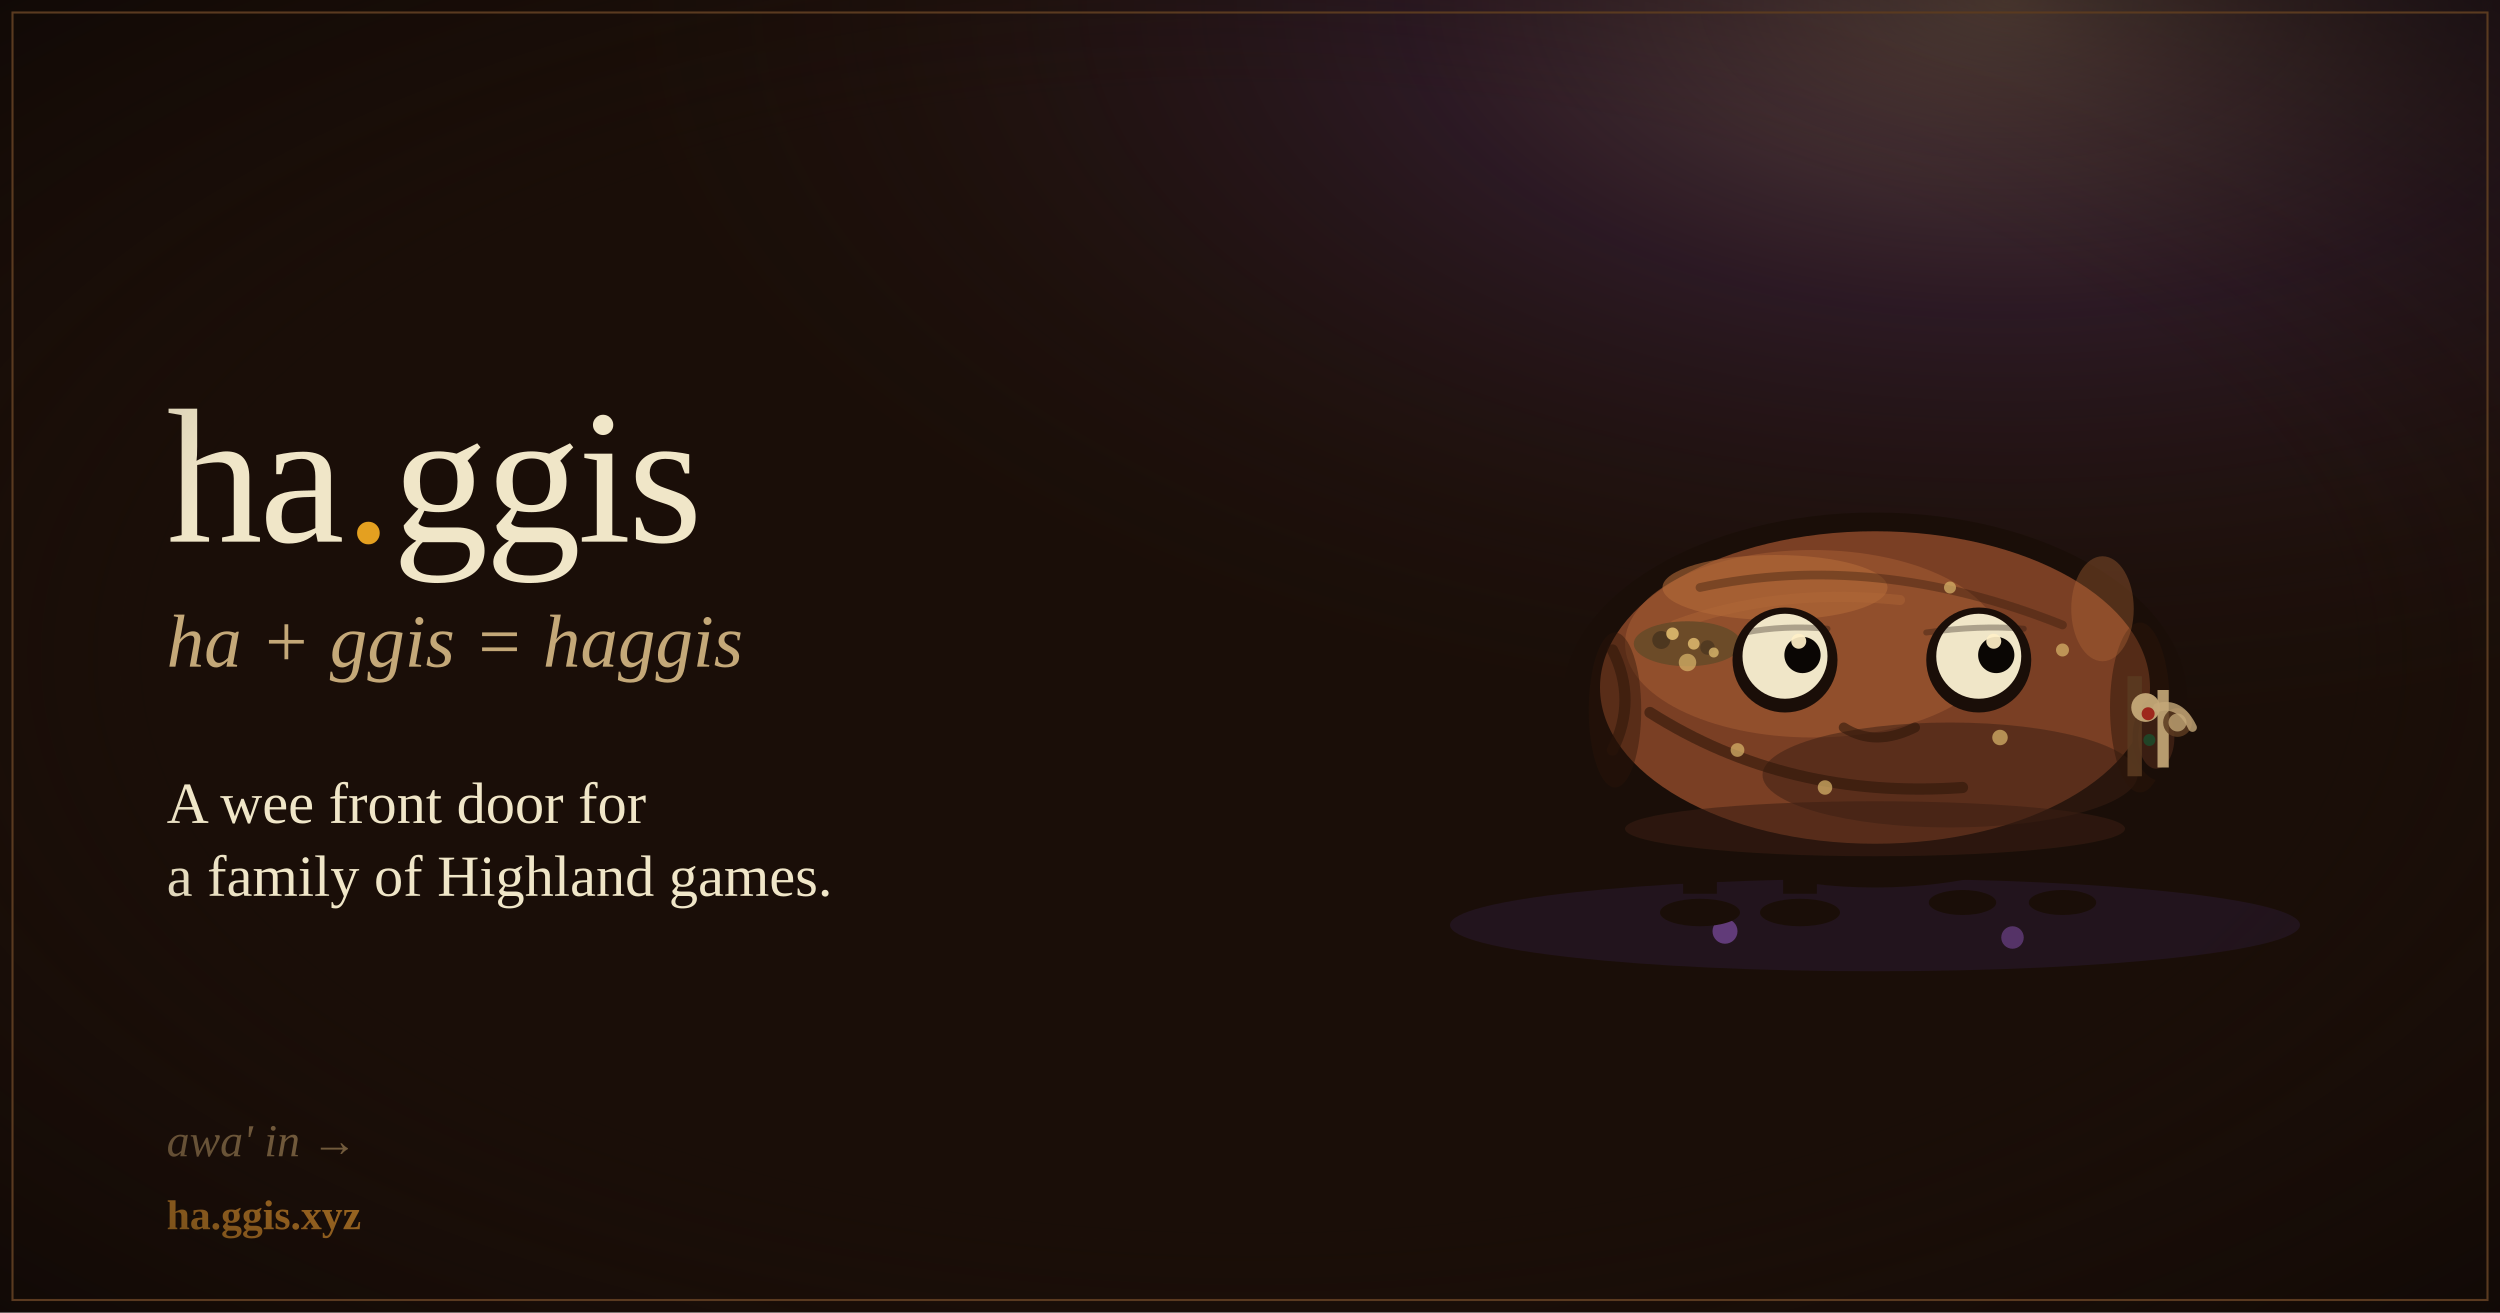
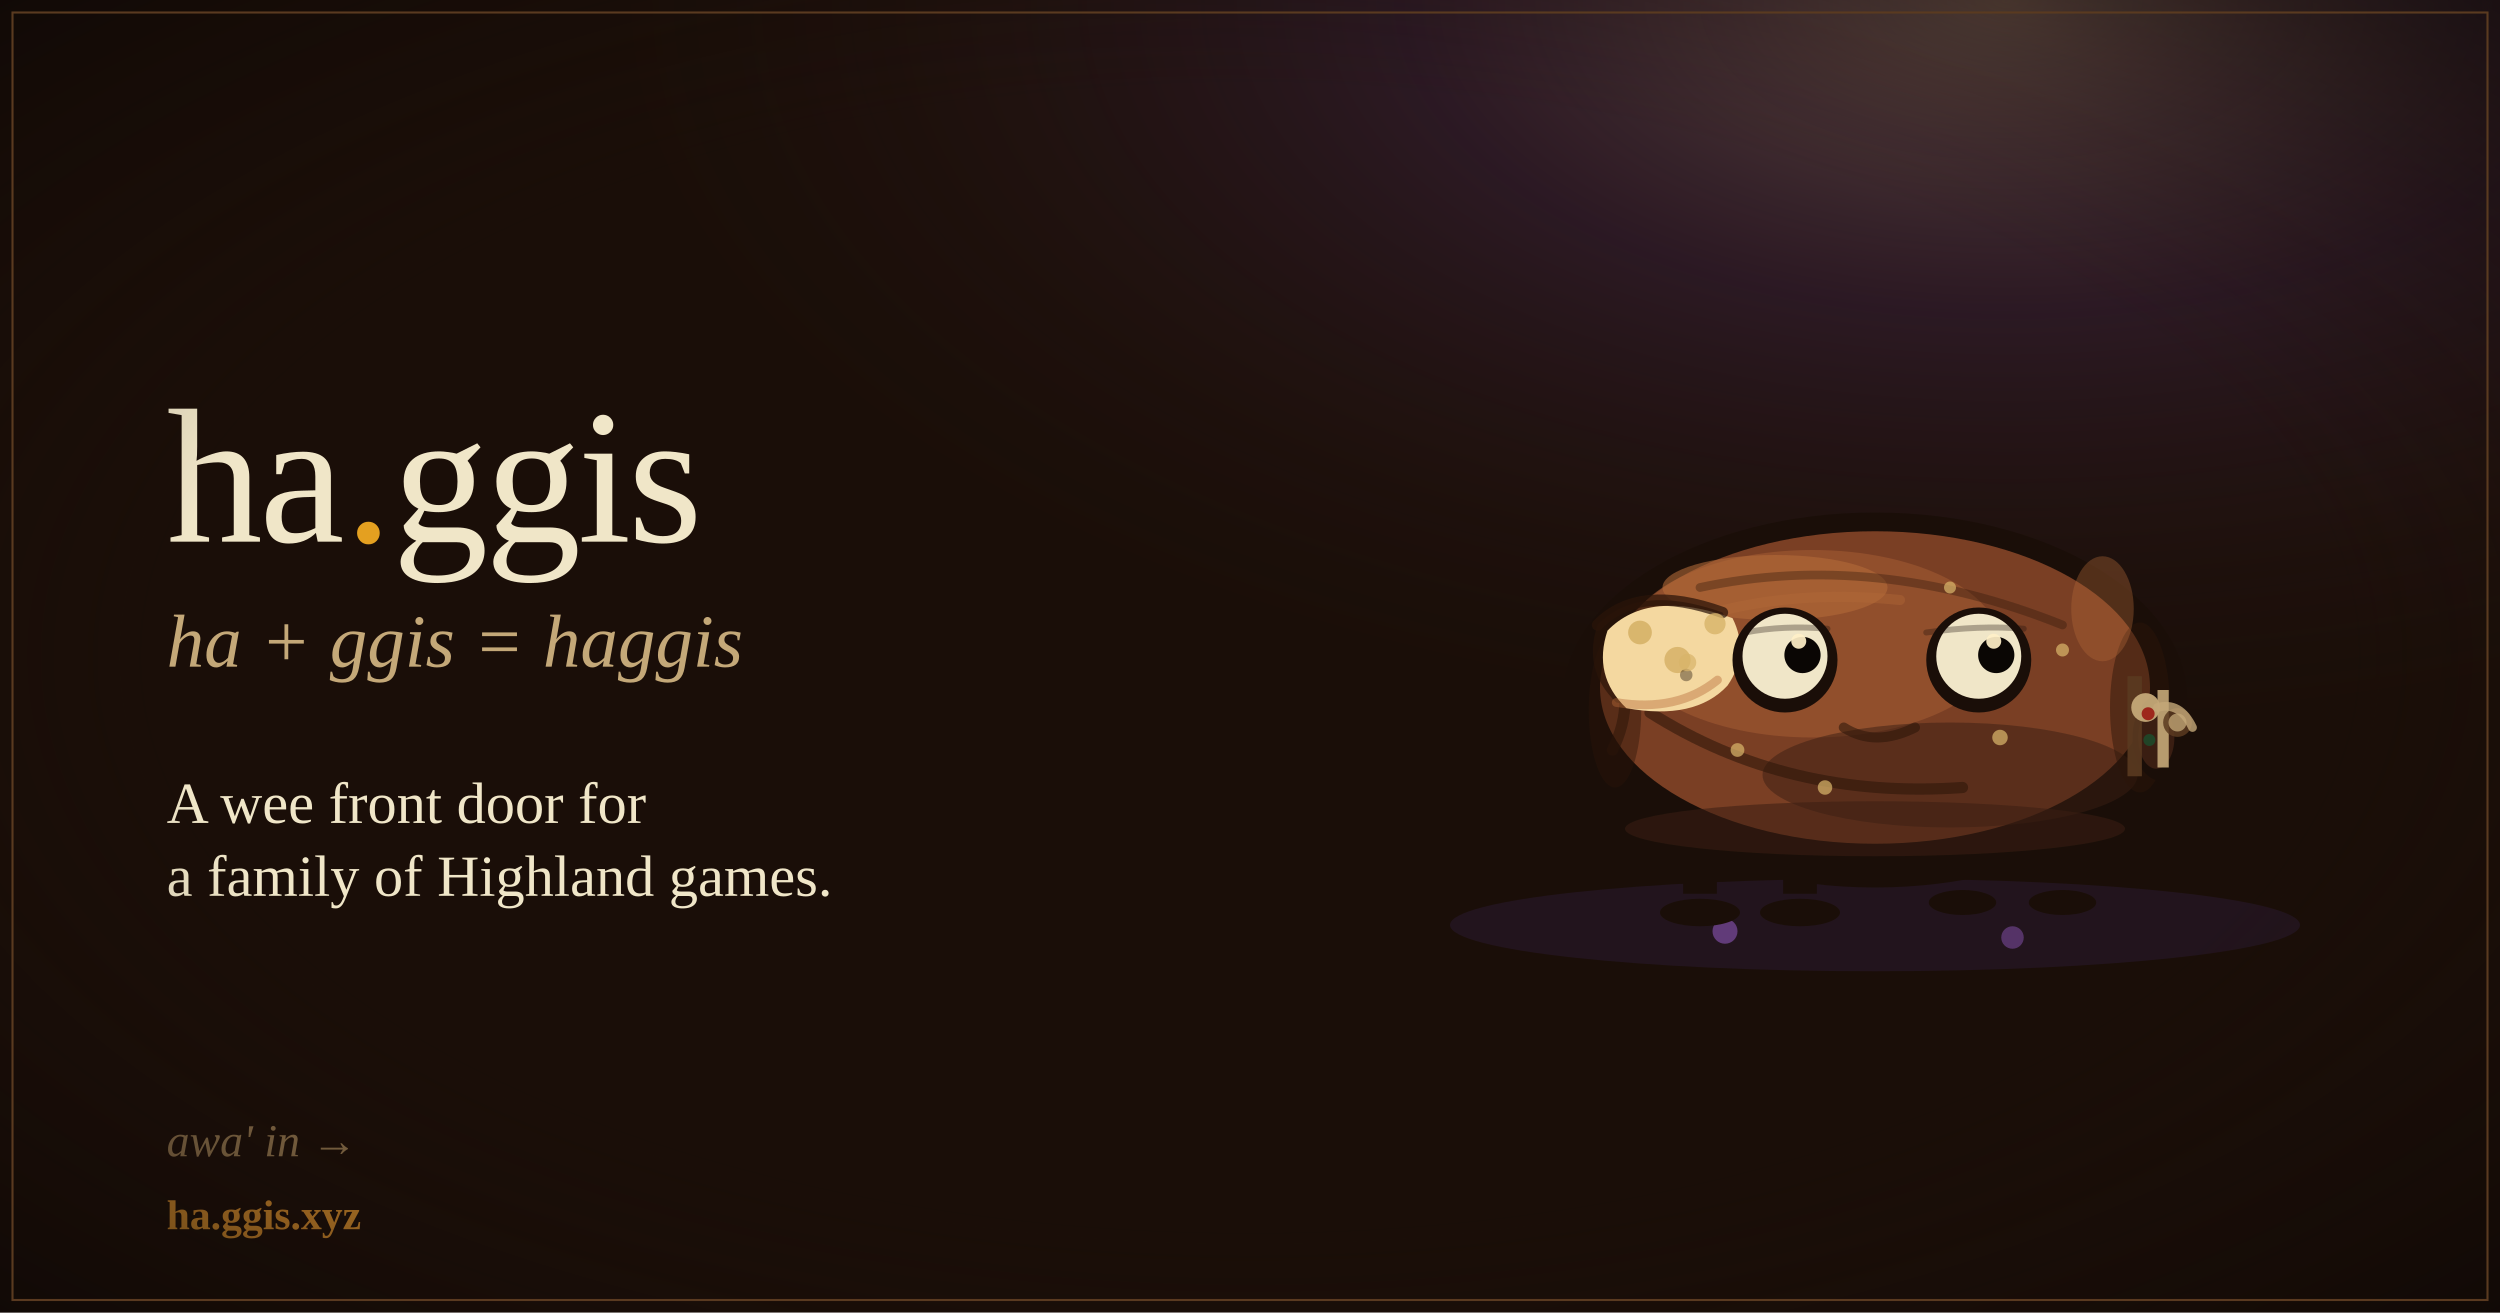
<svg xmlns="http://www.w3.org/2000/svg" viewBox="0 0 1200 630" width="1200" height="630" role="img" aria-label="ha.ggis hub — ha + ggis = haggis. A wee front door for highland games.">
  <defs>
    <radialGradient id="dawn" cx="80%" cy="0%" r="80%">
      <stop offset="0%" stop-color="#f4c8b8" stop-opacity="0.32" />
      <stop offset="30%" stop-color="#7a4a9c" stop-opacity="0.18" />
      <stop offset="70%" stop-color="#3a2418" stop-opacity="0" />
    </radialGradient>
    <radialGradient id="vignette" cx="50%" cy="50%" r="72%">
      <stop offset="60%" stop-color="#1a0e08" stop-opacity="0" />
      <stop offset="100%" stop-color="#0a0604" stop-opacity="0.65" />
    </radialGradient>
  </defs>
  <rect x="0" y="0" width="1200" height="630" fill="#1a0e08" />
  <rect x="0" y="0" width="1200" height="630" fill="url(#dawn)" />
  <g font-family="'Old Standard TT', 'IM Fell English', Cormorant Garamond, Georgia, 'Iowan Old Style', 'Apple Garamond', Baskerville, 'Times New Roman', serif" fill="#f0e6c8">
    <text x="80" y="260" font-size="92" font-weight="400" letter-spacing="-1.5">ha<tspan fill="#e4a020">.</tspan>ggis</text>
    <text x="80" y="320" font-size="36" font-style="italic" fill="#c4a878">ha + ggis = haggis</text>
    <text x="80" y="395" font-size="28" font-weight="400" fill="#f0e6c8">A wee front door for</text>
    <text x="80" y="430" font-size="28" font-weight="400" fill="#f0e6c8">a family of Highland games.</text>
    <text x="80" y="555" font-size="22" font-style="italic" fill="#8a6f4a">awa' in →</text>
    <text x="80" y="590" font-size="20" font-weight="600" fill="#c8842a">ha.ggis.xyz</text>
  </g>
  <g transform="translate(900 330) scale(6)">
    <ellipse cx="0" cy="19" rx="34" ry="3.7" fill="#28182c" opacity="0.58" />
    <circle cx="-12" cy="19.5" r="1.0" fill="#7a4a9c" opacity="0.72" />
    <circle cx="11" cy="20" r="0.9" fill="#7a4a9c" opacity="0.58" />
    <g fill="#1a0e08">
      <rect x="-15.35" y="11" width="2.7" height="5.5" />
      <rect x="-7.35" y="11" width="2.7" height="5.5" />
      <rect x="5.65" y="11" width="2.7" height="3.8" />
      <rect x="13.65" y="11" width="2.7" height="3.8" />
      <ellipse cx="-14" cy="18" rx="3.2" ry="1.1" />
      <ellipse cx="-6" cy="18" rx="3.2" ry="1.1" />
      <ellipse cx="7" cy="17.2" rx="2.7" ry="1" />
      <ellipse cx="15" cy="17.2" rx="2.7" ry="1" />
    </g>
    <ellipse cx="0" cy="1" rx="25" ry="15" fill="#1a0e08" />
    <ellipse cx="0" cy="0" rx="22" ry="12.5" fill="#7a3f24" />
    <ellipse cx="-5" cy="-3.5" rx="15" ry="7.5" fill="#9c5630" opacity="0.68" />
    <ellipse cx="6" cy="7" rx="15" ry="4.2" fill="#3a1e12" opacity="0.5" />
    <ellipse cx="-8" cy="-8" rx="9" ry="2.6" fill="#b46a38" opacity="0.58" />
    <ellipse cx="0" cy="11.3" rx="20" ry="2.2" fill="#3a1e12" opacity="0.55" />
    <ellipse cx="-20.8" cy="1.8" rx="2.1" ry="6.2" fill="#2a1408" opacity="0.42" />
    <ellipse cx="21.2" cy="1.6" rx="2.4" ry="6.8" fill="#2a1408" opacity="0.48" />
    <ellipse cx="18.2" cy="-6.3" rx="2.5" ry="4.2" fill="#b46a38" opacity="0.36" />
    <path d="M -21,-3 Q -19,1 -21,5" fill="none" stroke="#2a1408" stroke-width="0.9" stroke-linecap="round" opacity="0.52" />
    <ellipse cx="23" cy="4" rx="2.4" ry="3.5" fill="#1a0e08" />
    <ellipse cx="22.5" cy="4" rx="1.45" ry="2.5" fill="#3a1e12" />
    <rect x="20.2" y="-0.9" width="1.15" height="8" fill="#5a3a20" opacity="0.9" />
    <rect x="22.6" y="0.2" width="0.9" height="6.2" fill="#c4a878" opacity="0.9" />
    <circle cx="21.65" cy="1.6" r="1.15" fill="#c4a878" opacity="0.95" />
    <circle cx="24.2" cy="2.8" r="1.15" fill="#5a3a20" opacity="0.85" />
    <circle cx="24.2" cy="2.8" r="0.72" fill="#c4a878" opacity="0.76" />
    <circle cx="21.85" cy="2.1" r="0.52" fill="#9c2018" opacity="0.95" />
    <circle cx="21.95" cy="4.2" r="0.48" fill="#1f4628" opacity="0.95" />
    <path d="M 22.6,1.6 Q 24.4,1.1 25.4,3.2" fill="none" stroke="#c4a878" stroke-width="0.7" stroke-linecap="round" opacity="0.8" />
    <path d="M -18,2 Q -7,9 7,8" fill="none" stroke="#2a1408" stroke-width="0.9" stroke-linecap="round" opacity="0.55" />
    <path d="M -14,-8 Q 0,-11 15,-5" fill="none" stroke="#2a1408" stroke-width="0.7" stroke-linecap="round" opacity="0.35" />
    <path d="M -16,-5 Q -8,-8 2,-7" fill="none" stroke="#b46a38" stroke-width="0.8" stroke-linecap="round" opacity="0.38" />
-     <ellipse cx="-15" cy="-3.5" rx="4.3" ry="1.8" fill="#6a4a28" opacity="0.95" />
-     <circle cx="-17.1" cy="-3.8" r="0.72" fill="#3a2a1a" opacity="0.62" />
-     <circle cx="-13.4" cy="-3.2" r="0.58" fill="#3a2a1a" opacity="0.52" />
-     <circle cx="-16.2" cy="-4.3" r="0.5" fill="#d8b46a" opacity="0.95" />
-     <circle cx="-14.5" cy="-3.5" r="0.47" fill="#d8b46a" opacity="0.9" />
-     <circle cx="-12.9" cy="-2.8" r="0.4" fill="#d8b46a" opacity="0.82" />
+     <path d="M -22.2,-5 Q -18.9,-8.4 -12.2,-6 Q -10.8,-3.2 -12.6,-0.6 Q -15.2,2.2 -20.7,1.2 Q -23.4,-1.4 -22.2,-5" fill="#2a1408" opacity="0.64" />
+     <path d="M -21.4,-4.55 Q -18.1,-7.95 -11.4,-5.55 Q -10,-2.75 -11.8,-0.15 Q -14.4,2.65 -19.9,1.65 Q -22.6,-0.95 -21.4,-4.55" fill="#f4d8a0" />
+     <path d="M -22.2,-5 Q -18.9,-8.4 -12.2,-6" fill="none" stroke="#2a1408" stroke-width="0.9" stroke-linecap="round" opacity="0.72" />
+     <path d="M -20.7,1.2 Q -15.8,2 -12.6,-0.6" fill="none" stroke="#b46a38" stroke-width="0.7" stroke-linecap="round" opacity="0.42" />
+     <circle cx="-18.8" cy="-4.4" r="0.95" fill="#d8b46a" opacity="0.95" />
+     <circle cx="-15.8" cy="-2.2" r="1.05" fill="#d8b46a" opacity="0.9" />
+     <circle cx="-12.8" cy="-5.1" r="0.85" fill="#d8b46a" opacity="0.82" />
+     <circle cx="-15.1" cy="-1" r="0.5" fill="#3a2a1a" opacity="0.45" />
    <g fill="#d8b46a" opacity="0.72">
      <circle cx="-15" cy="-2" r="0.7" />
      <circle cx="-11" cy="5" r="0.55" />
      <circle cx="-4" cy="8" r="0.58" />
      <circle cx="10" cy="4" r="0.62" />
      <circle cx="15" cy="-3" r="0.52" />
      <circle cx="6" cy="-8" r="0.48" />
    </g>
    <circle cx="-7.2" cy="-2.2" r="4.2" fill="#1a0e08" />
    <circle cx="8.3" cy="-2.2" r="4.2" fill="#1a0e08" />
    <circle cx="-7.2" cy="-2.5" r="3.4" fill="#f0e6c8" />
    <circle cx="8.3" cy="-2.5" r="3.4" fill="#f0e6c8" />
    <circle cx="-5.8" cy="-2.6" r="1.45" fill="#0a0604" />
    <circle cx="9.7" cy="-2.6" r="1.45" fill="#0a0604" />
    <circle cx="-6.1" cy="-3.7" r="0.6" fill="#fff0c8" opacity="0.92" />
    <circle cx="9.5" cy="-3.7" r="0.6" fill="#fff0c8" opacity="0.92" />
    <path d="M -10.4,-4.4 Q -7.3,-5 -3.8,-4.7" fill="none" stroke="#1a0e08" stroke-width="0.48" stroke-linecap="round" opacity="0.32" />
    <path d="M 4.1,-4.4 Q 8.4,-5 11.9,-4.7" fill="none" stroke="#1a0e08" stroke-width="0.48" stroke-linecap="round" opacity="0.32" />
    <path d="M -2.5,3.2 Q 0,4.8 3.2,3.2" fill="none" stroke="#2a1408" stroke-width="0.8" stroke-linecap="round" opacity="0.55" />
  </g>
  <rect x="0" y="0" width="1200" height="630" fill="url(#vignette)" pointer-events="none" />
  <rect x="6" y="6" width="1188" height="618" fill="none" stroke="#5a3a20" stroke-width="1" />
</svg>
